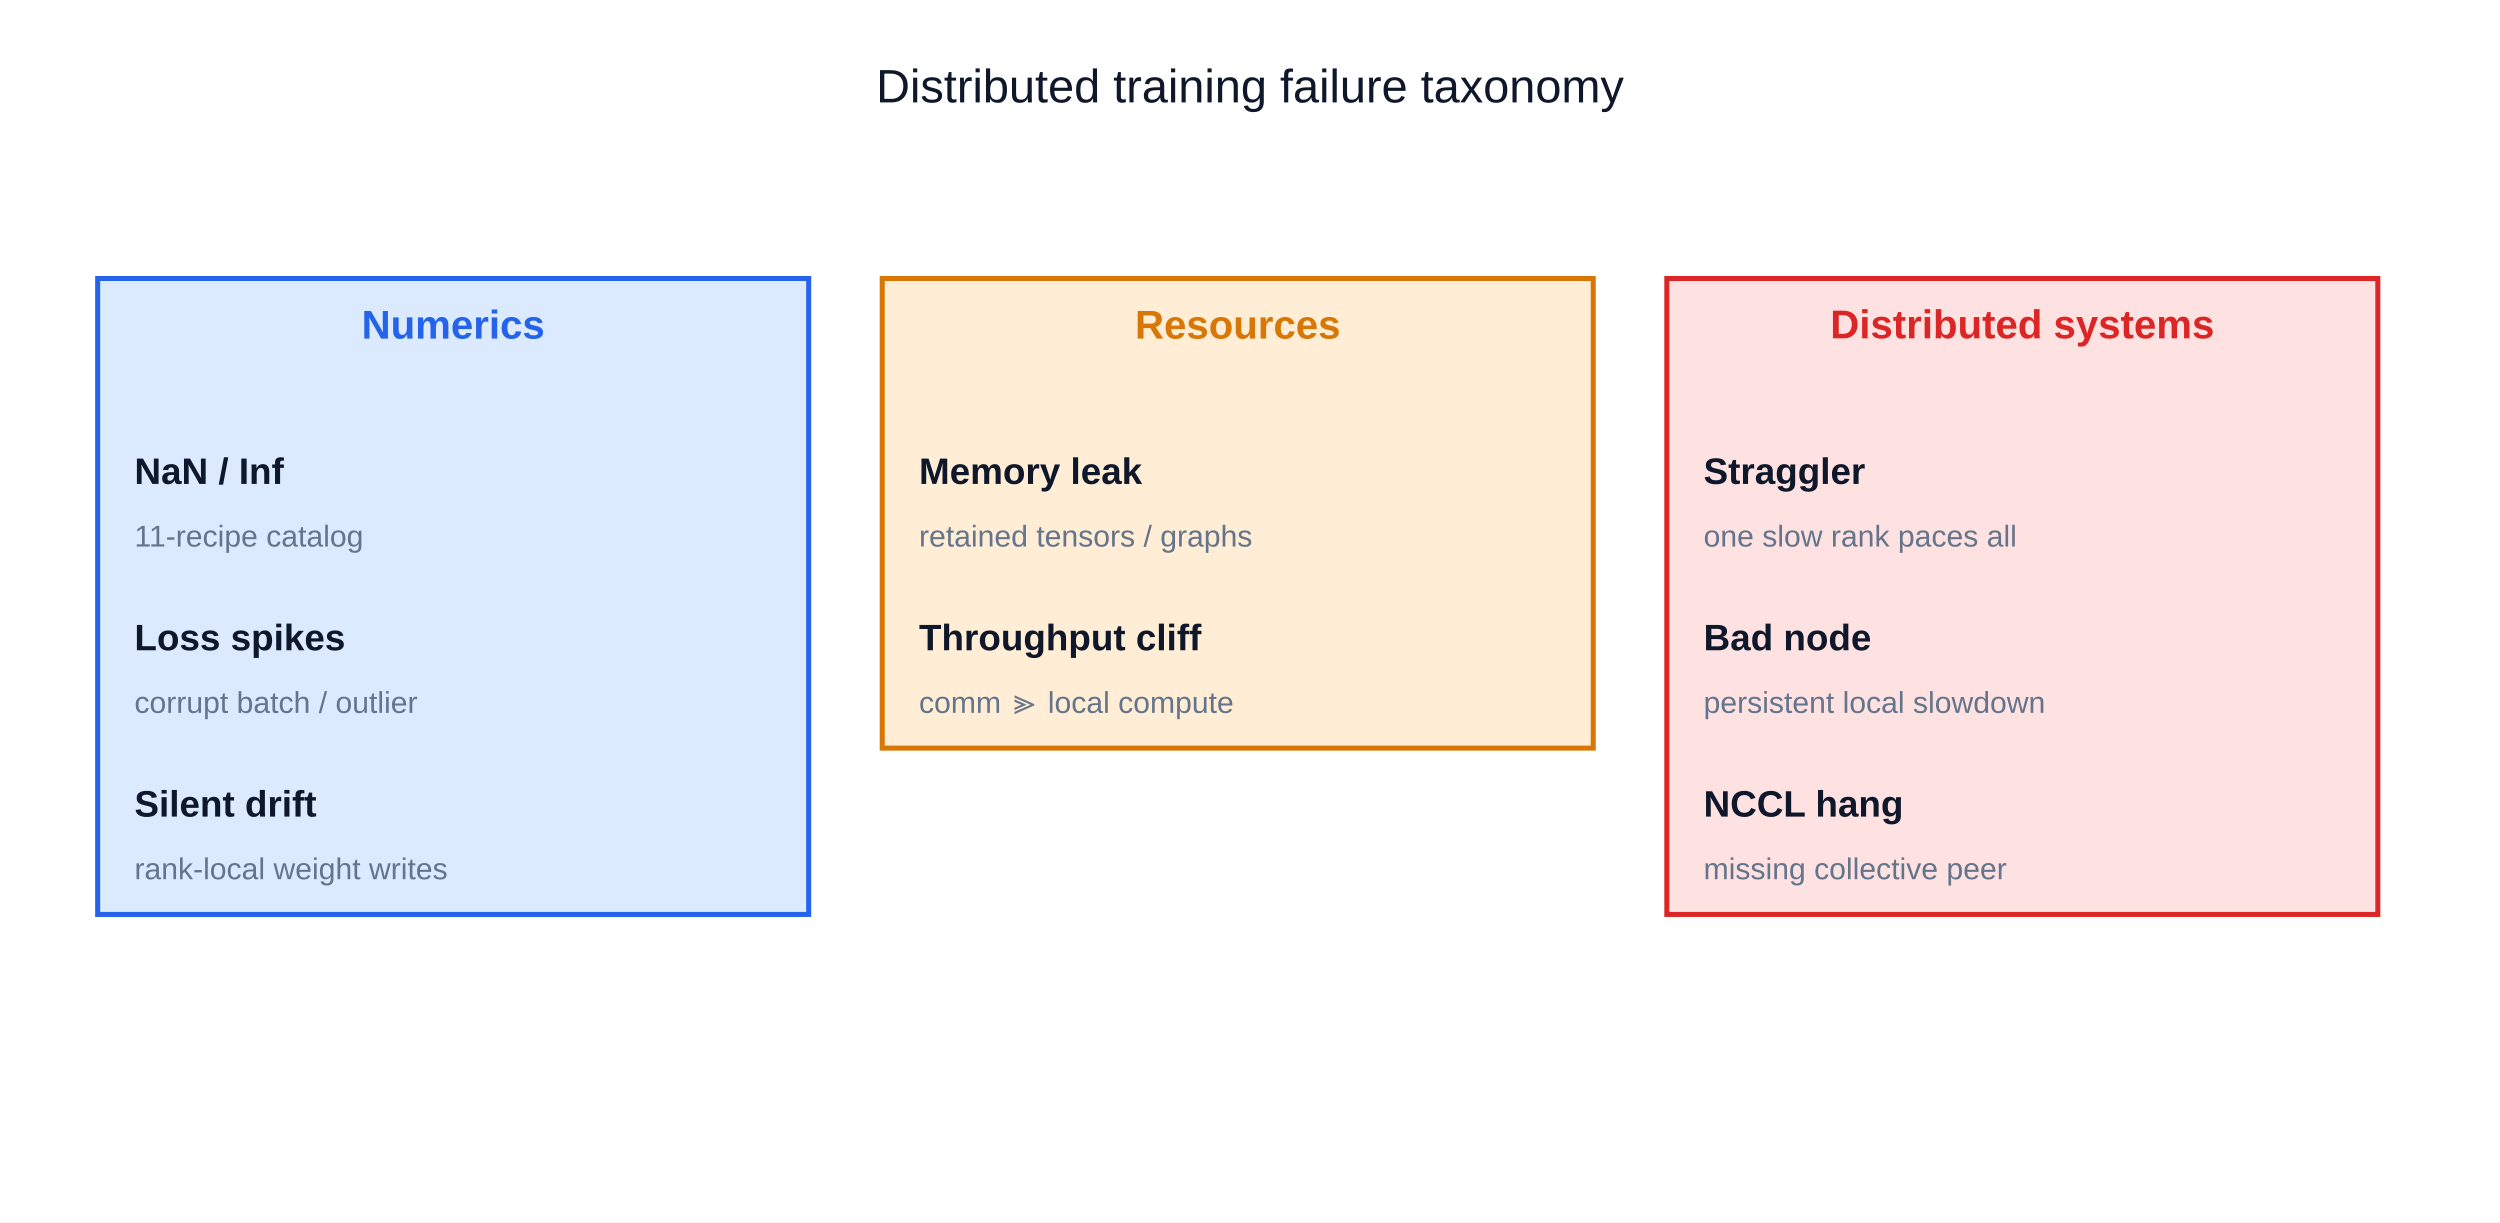
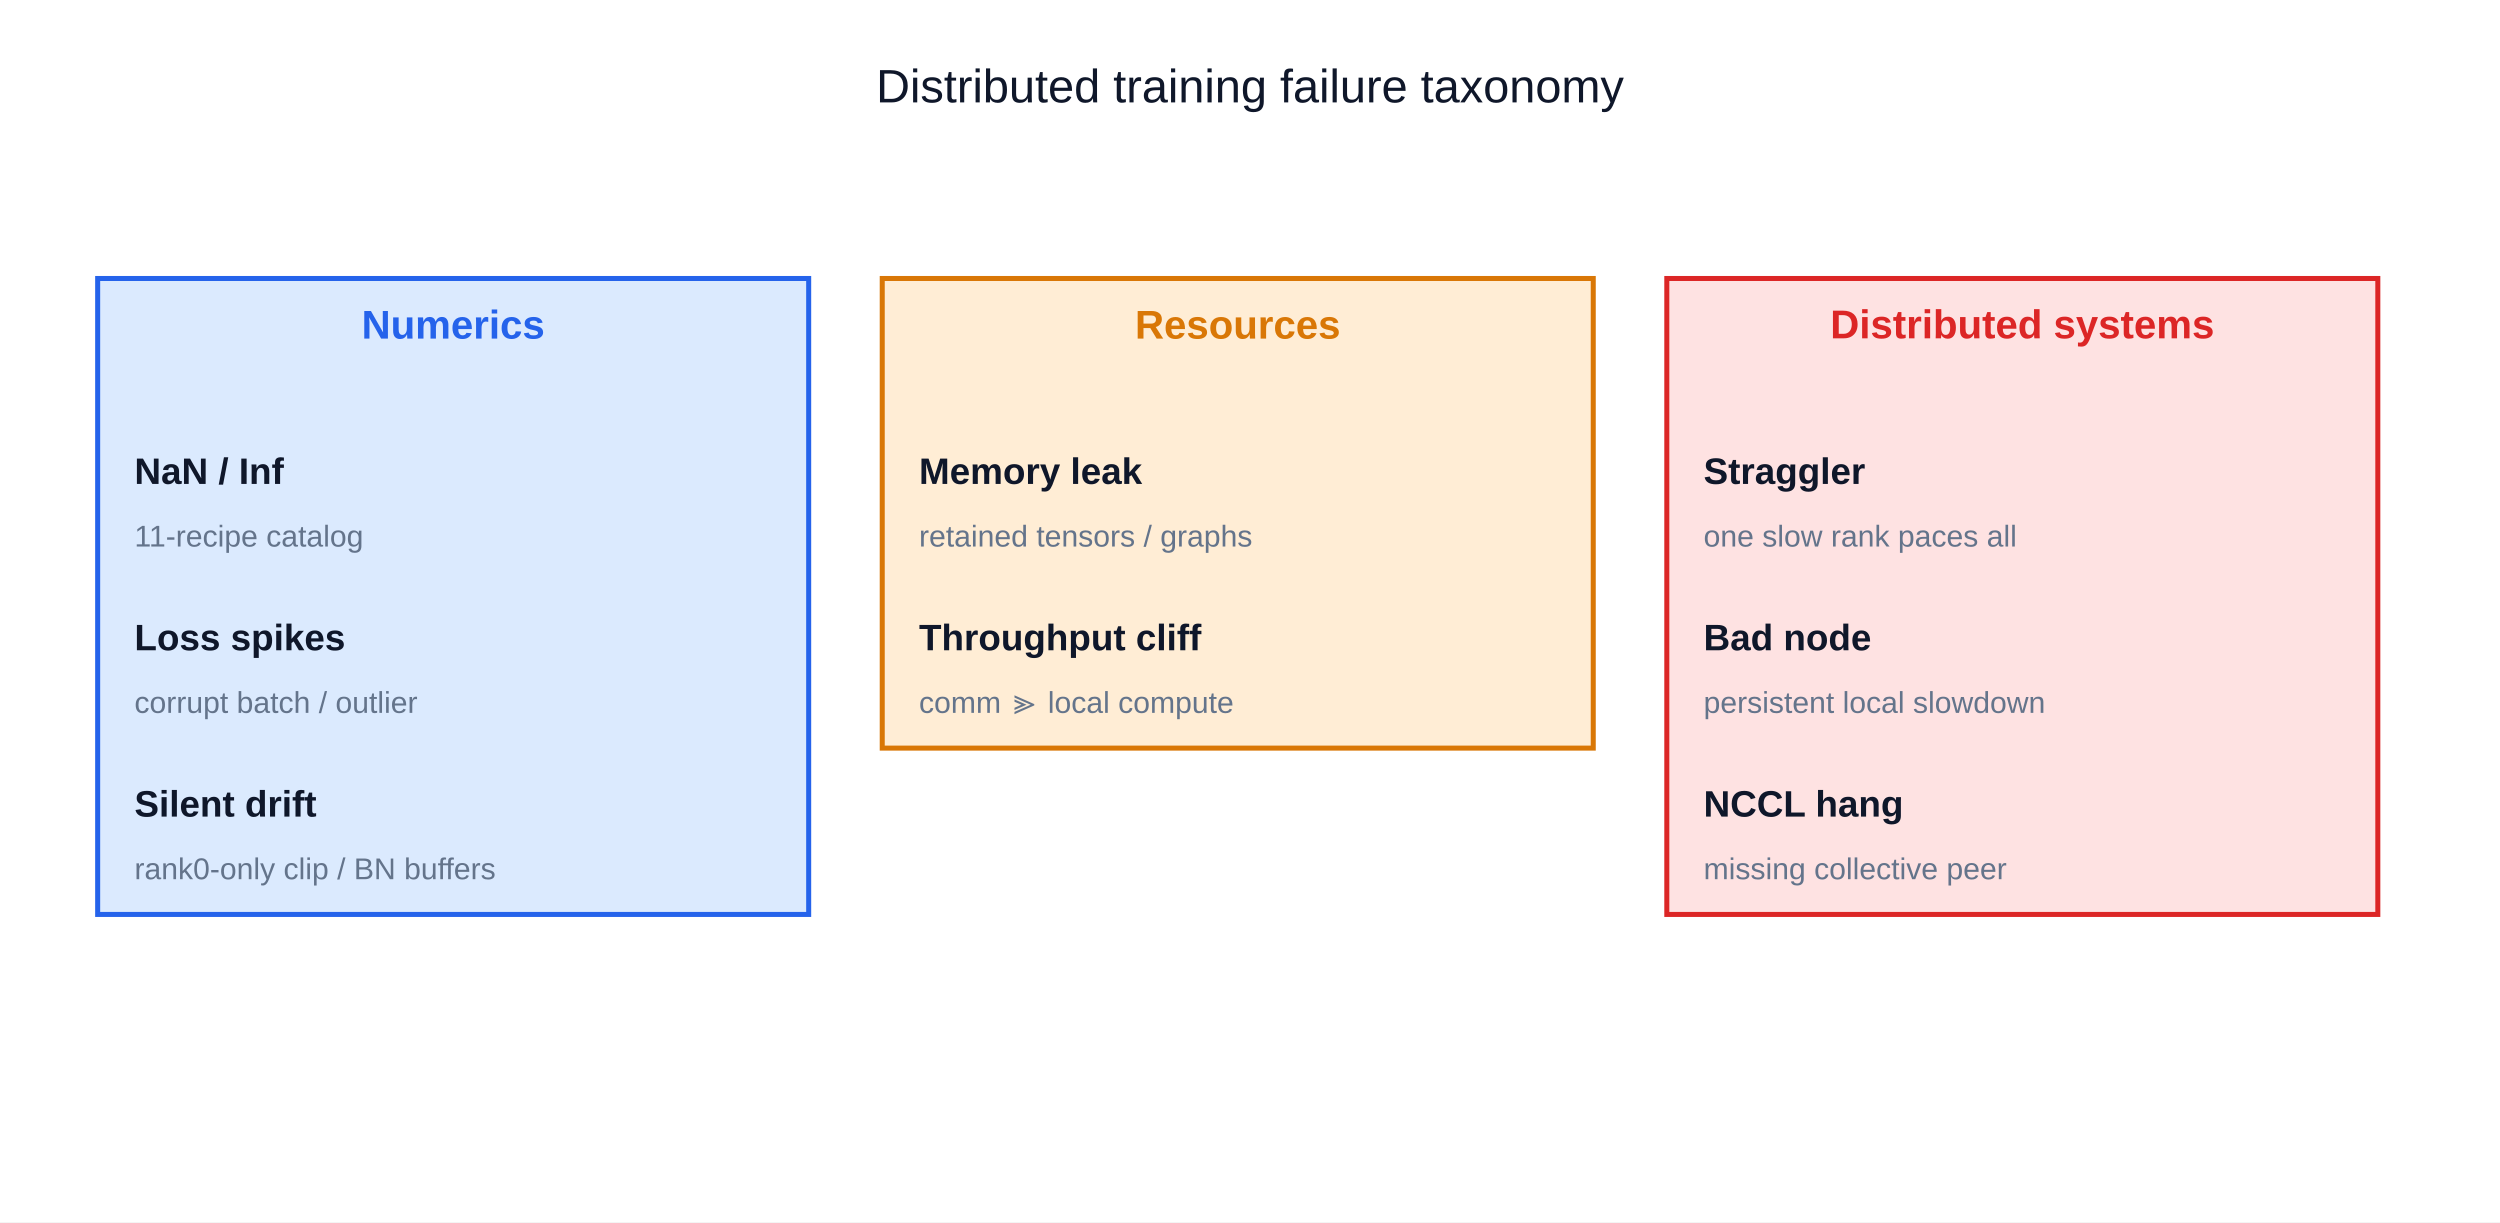
<svg xmlns="http://www.w3.org/2000/svg" width="746.64pt" height="365.04pt" viewBox="0 0 746.64 365.04" version="1.1">
  <defs>
    <style type="text/css">*{stroke-linejoin: round; stroke-linecap: butt}</style>
  </defs>
  <g id="figure_1">
    <g id="patch_1">
      <path d="M 0 365.04  L 746.64 365.04  L 746.64 0  L 0 0  z " style="fill: #ffffff" />
    </g>
    <g id="axes_1">
      <g id="patch_2">
-         <path d="M 29.167 273.102  L 241.517 273.102  L 241.517 83.172  L 29.167 83.172  z " clip-path="url(#p74f7dd1dea)" style="fill: #dbeafe; stroke: #2563eb; stroke-width: 1.5; stroke-linejoin: miter" />
+         <path d="M 29.167 273.102  L 241.517 273.102  L 241.517 83.172  L 29.167 83.172  z " clip-path="url(#p16c5bf1a77)" style="fill: #dbeafe; stroke: #2563eb; stroke-width: 1.5; stroke-linejoin: miter" />
      </g>
      <g id="patch_3">
-         <path d="M 263.484 223.428  L 475.834 223.428  L 475.834 83.172  L 263.484 83.172  z " clip-path="url(#p74f7dd1dea)" style="fill: #ffedd5; stroke: #d97706; stroke-width: 1.5; stroke-linejoin: miter" />
+         <path d="M 263.484 223.428  L 475.834 223.428  L 475.834 83.172  L 263.484 83.172  z " clip-path="url(#p16c5bf1a77)" style="fill: #ffedd5; stroke: #d97706; stroke-width: 1.5; stroke-linejoin: miter" />
      </g>
      <g id="patch_4">
-         <path d="M 497.801 273.102  L 710.15 273.102  L 710.15 83.172  L 497.801 83.172  z " clip-path="url(#p74f7dd1dea)" style="fill: #fee2e2; stroke: #dc2626; stroke-width: 1.5; stroke-linejoin: miter" />
+         <path d="M 497.801 273.102  L 710.15 273.102  L 710.15 83.172  L 497.801 83.172  z " clip-path="url(#p16c5bf1a77)" style="fill: #fee2e2; stroke: #dc2626; stroke-width: 1.5; stroke-linejoin: miter" />
      </g>
      <g id="text_1">
        <text style="font-size: 14px; font-family: 'Arial', 'Helvetica', 'DejaVu Sans', sans-serif; text-anchor: middle; fill: #0f172a" x="373.32" y="30.576" transform="rotate(-0 373.32 30.576)">Distributed training failure taxonomy</text>
      </g>
      <g id="text_2">
        <text style="font-weight: 700; font-size: 12px; font-family: 'Arial', 'Helvetica', 'DejaVu Sans', sans-serif; text-anchor: middle; fill: #2563eb" x="135.342" y="101.13" transform="rotate(-0 135.342 101.1304)">Numerics</text>
      </g>
      <g id="text_3">
        <text style="font-weight: 700; font-size: 11px; font-family: 'Arial', 'Helvetica', 'DejaVu Sans', sans-serif; text-anchor: start; fill: #0f172a" x="40.151" y="144.534" transform="rotate(-0 40.1508 144.534)">NaN / Inf</text>
      </g>
      <g id="text_4">
        <text style="font-size: 9px; font-family: 'Arial', 'Helvetica', 'DejaVu Sans', sans-serif; text-anchor: start; fill: #64748b" x="40.151" y="163.235" transform="rotate(-0 40.1508 163.2348)">11-recipe catalog</text>
      </g>
      <g id="text_5">
        <text style="font-weight: 700; font-size: 11px; font-family: 'Arial', 'Helvetica', 'DejaVu Sans', sans-serif; text-anchor: start; fill: #0f172a" x="40.151" y="194.208" transform="rotate(-0 40.1508 194.208)">Loss spikes</text>
      </g>
      <g id="text_6">
        <text style="font-size: 9px; font-family: 'Arial', 'Helvetica', 'DejaVu Sans', sans-serif; text-anchor: start; fill: #64748b" x="40.151" y="212.909" transform="rotate(-0 40.1508 212.9088)">corrupt batch / outlier</text>
      </g>
      <g id="text_7">
        <text style="font-weight: 700; font-size: 11px; font-family: 'Arial', 'Helvetica', 'DejaVu Sans', sans-serif; text-anchor: start; fill: #0f172a" x="40.151" y="243.882" transform="rotate(-0 40.1508 243.882)">Silent drift</text>
      </g>
      <g id="text_8">
-         <text style="font-size: 9px; font-family: 'Arial', 'Helvetica', 'DejaVu Sans', sans-serif; text-anchor: start; fill: #64748b" x="40.151" y="262.583" transform="rotate(-0 40.1508 262.5828)">rank-local weight writes</text>
+         <text style="font-size: 9px; font-family: 'Arial', 'Helvetica', 'DejaVu Sans', sans-serif; text-anchor: start; fill: #64748b" x="40.151" y="262.583" transform="rotate(-0 40.1508 262.5828)">rank0-only clip / BN buffers</text>
      </g>
      <g id="text_9">
        <text style="font-weight: 700; font-size: 12px; font-family: 'Arial', 'Helvetica', 'DejaVu Sans', sans-serif; text-anchor: middle; fill: #d97706" x="369.659" y="101.13" transform="rotate(-0 369.6588 101.1304)">Resources</text>
      </g>
      <g id="text_10">
        <text style="font-weight: 700; font-size: 11px; font-family: 'Arial', 'Helvetica', 'DejaVu Sans', sans-serif; text-anchor: start; fill: #0f172a" x="274.468" y="144.534" transform="rotate(-0 274.4676 144.534)">Memory leak</text>
      </g>
      <g id="text_11">
        <text style="font-size: 9px; font-family: 'Arial', 'Helvetica', 'DejaVu Sans', sans-serif; text-anchor: start; fill: #64748b" x="274.468" y="163.235" transform="rotate(-0 274.4676 163.2348)">retained tensors / graphs</text>
      </g>
      <g id="text_12">
        <text style="font-weight: 700; font-size: 11px; font-family: 'Arial', 'Helvetica', 'DejaVu Sans', sans-serif; text-anchor: start; fill: #0f172a" x="274.468" y="194.208" transform="rotate(-0 274.4676 194.208)">Throughput cliff</text>
      </g>
      <g id="text_13">
        <text style="font-size: 9px; font-family: 'Arial', 'Helvetica', 'DejaVu Sans', sans-serif; text-anchor: start; fill: #64748b" x="274.468" y="212.909" transform="rotate(-0 274.4676 212.9088)">comm ≫ local compute</text>
      </g>
      <g id="text_14">
        <text style="font-weight: 700; font-size: 12px; font-family: 'Arial', 'Helvetica', 'DejaVu Sans', sans-serif; text-anchor: middle; fill: #dc2626" x="603.976" y="101.037" transform="rotate(-0 603.9756 101.0366)">Distributed systems</text>
      </g>
      <g id="text_15">
        <text style="font-weight: 700; font-size: 11px; font-family: 'Arial', 'Helvetica', 'DejaVu Sans', sans-serif; text-anchor: start; fill: #0f172a" x="508.784" y="144.534" transform="rotate(-0 508.7844 144.534)">Straggler</text>
      </g>
      <g id="text_16">
        <text style="font-size: 9px; font-family: 'Arial', 'Helvetica', 'DejaVu Sans', sans-serif; text-anchor: start; fill: #64748b" x="508.784" y="163.235" transform="rotate(-0 508.7844 163.2348)">one slow rank paces all</text>
      </g>
      <g id="text_17">
        <text style="font-weight: 700; font-size: 11px; font-family: 'Arial', 'Helvetica', 'DejaVu Sans', sans-serif; text-anchor: start; fill: #0f172a" x="508.784" y="194.208" transform="rotate(-0 508.7844 194.208)">Bad node</text>
      </g>
      <g id="text_18">
        <text style="font-size: 9px; font-family: 'Arial', 'Helvetica', 'DejaVu Sans', sans-serif; text-anchor: start; fill: #64748b" x="508.784" y="212.909" transform="rotate(-0 508.7844 212.9088)">persistent local slowdown</text>
      </g>
      <g id="text_19">
        <text style="font-weight: 700; font-size: 11px; font-family: 'Arial', 'Helvetica', 'DejaVu Sans', sans-serif; text-anchor: start; fill: #0f172a" x="508.784" y="243.882" transform="rotate(-0 508.7844 243.882)">NCCL hang</text>
      </g>
      <g id="text_20">
        <text style="font-size: 9px; font-family: 'Arial', 'Helvetica', 'DejaVu Sans', sans-serif; text-anchor: start; fill: #64748b" x="508.784" y="262.583" transform="rotate(-0 508.7844 262.5828)">missing collective peer</text>
      </g>
    </g>
  </g>
  <defs>
-     <clipPath id="p74f7dd1dea">
+     <clipPath id="p16c5bf1a77">
      <rect x="7.2" y="7.2" width="732.24" height="350.64" />
    </clipPath>
  </defs>
</svg>
